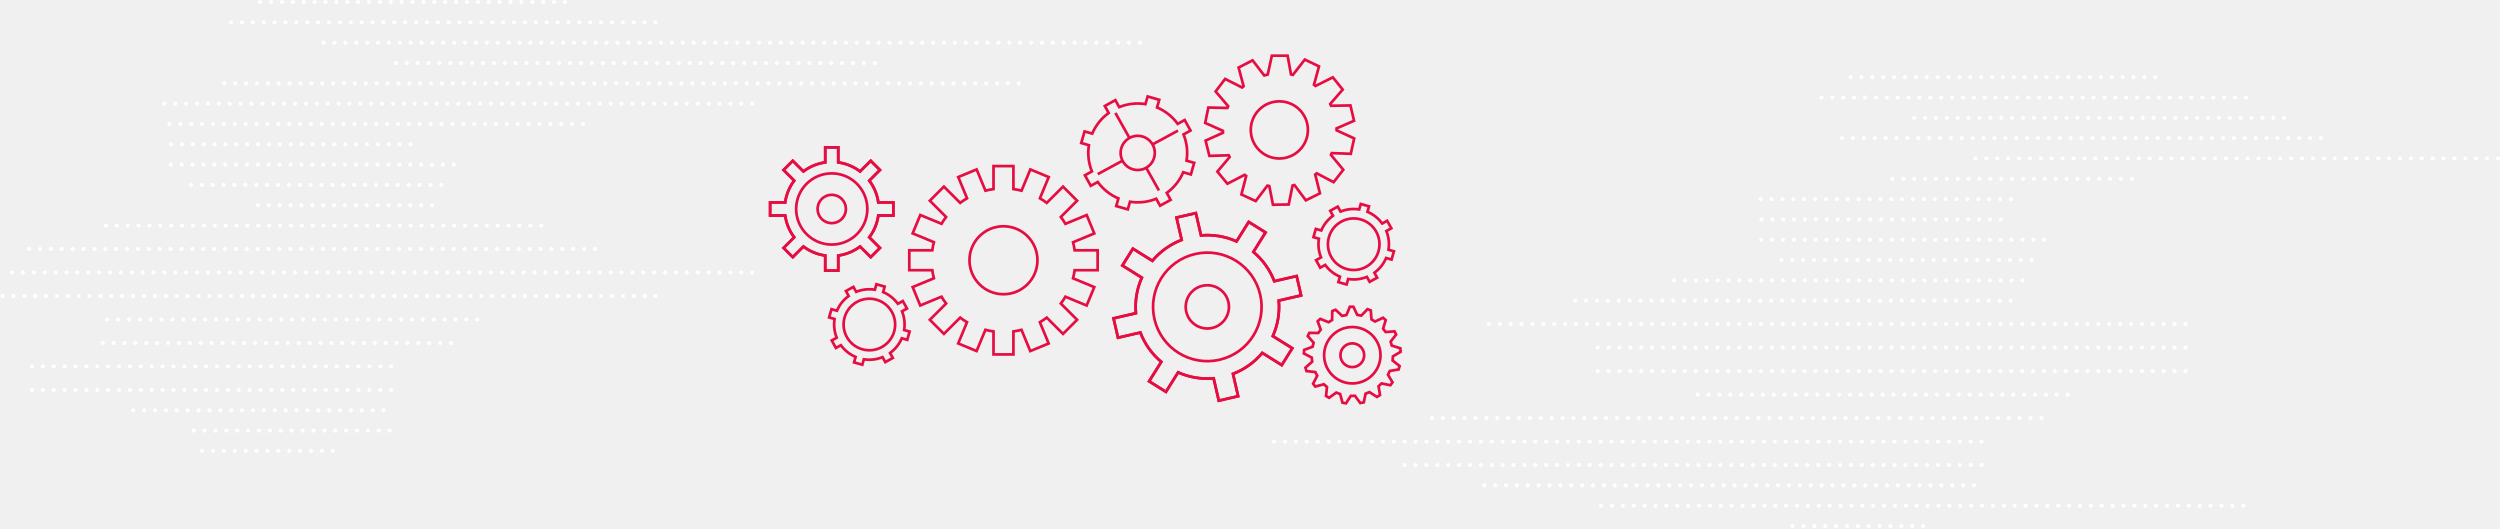
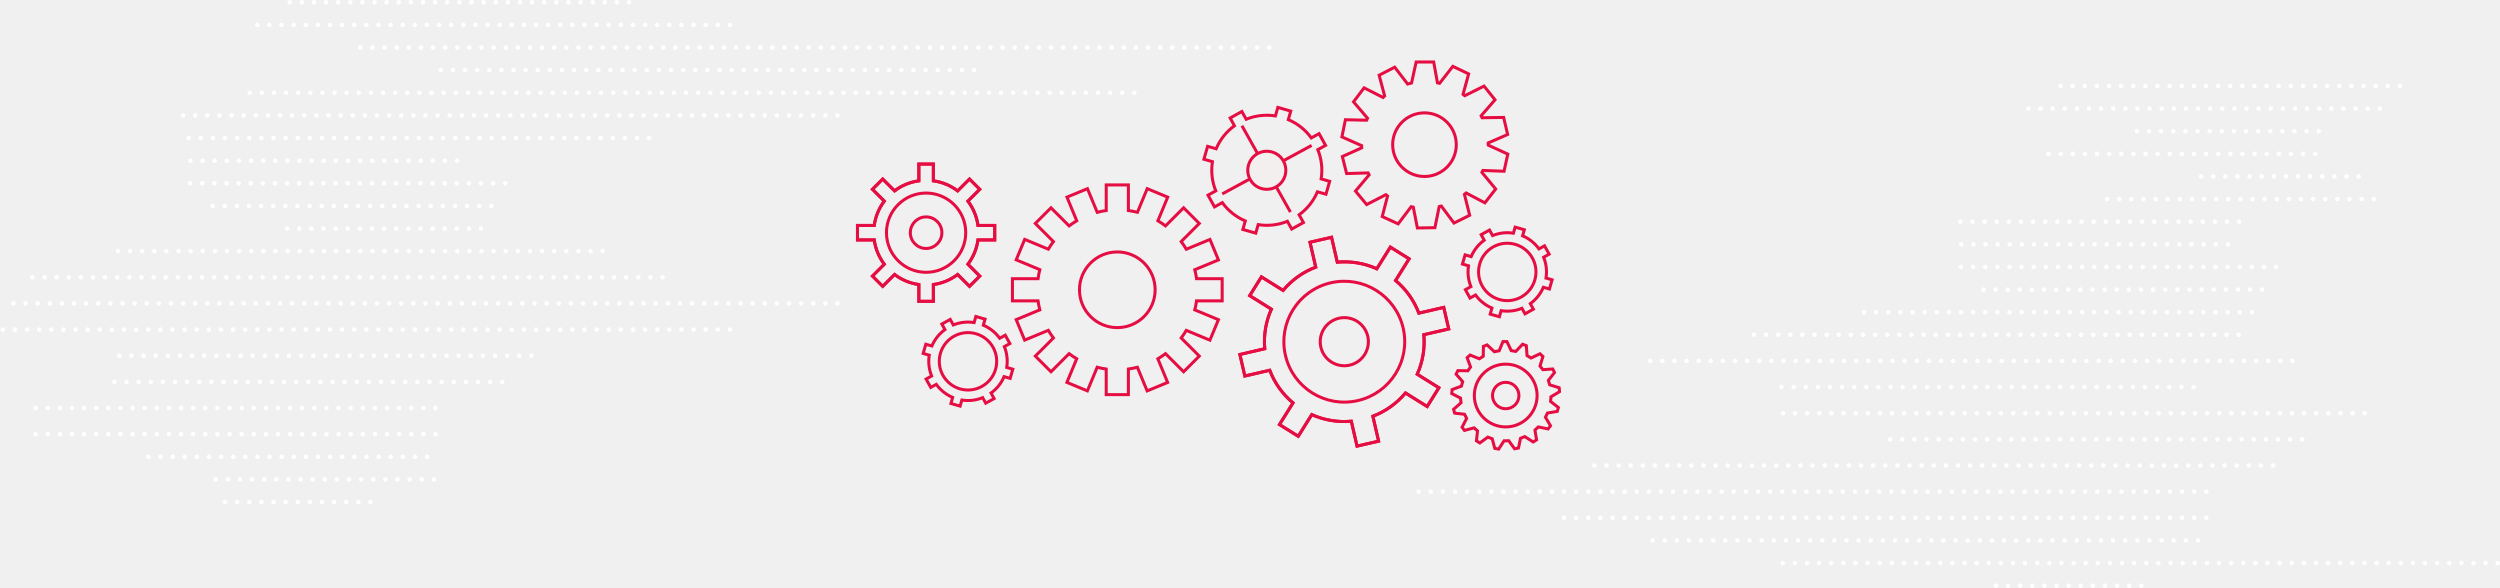
- <svg xmlns="http://www.w3.org/2000/svg" viewBox="0 0 1837.587 388.144">
+ <svg xmlns="http://www.w3.org/2000/svg" viewBox="0 0 1650.36 388.144">
  <g data-name="Groupe 1015">
-     <g data-name="Groupe 709" stroke-dasharray="0 8" stroke="#fff" stroke-linecap="round" stroke-linejoin="round" stroke-miterlimit="10" stroke-width="3" fill="none">
-       <path data-name="Ligne 19" d="M1584.25 56.72h-226.293" />
-       <path data-name="Ligne 20" d="M1648.86 371.711h-475" />
+     <g data-name="Groupe 709" stroke-dasharray="0 8" stroke="#fff" stroke-linecap="round" stroke-width="3" fill="none">
+       <path data-name="Ligne 19" stroke-linejoin="round" stroke-miterlimit="10" d="M1584.25 56.72h-226.293" />
+       <path data-name="Ligne 20" stroke-linejoin="round" stroke-miterlimit="10" d="M1648.86 371.711h-475" />
      <g data-name="Groupe 661">
-         <path data-name="Ligne 21" d="M1650.832 71.669h-314.769" />
-         <path data-name="Ligne 22" d="M1678.975 86.602h-274.083" />
-         <path data-name="Ligne 23" d="M1705.994 101.536h-355.092" />
-         <path data-name="Ligne 24" d="M1836.087 116.485h-385.323" />
-         <path data-name="Ligne 25" d="M1566.991 131.418H1383.86" />
-         <path data-name="Ligne 26" d="M1478.135 146.351h-189.086" />
-         <path data-name="Ligne 27" d="M1470.716 161.3h-181.667" />
-         <path data-name="Ligne 28" d="M1502.528 176.234h-213.479" />
-         <path data-name="Ligne 29" d="M1493.353 191.183h-185.907" />
-         <path data-name="Ligne 30" d="M1486.551 206.116H1226.86" />
-         <path data-name="Ligne 31" d="M1456.51 341.828h-429.65" />
-         <path data-name="Ligne 32" d="M1456.51 324.57H932.86" />
-         <path data-name="Ligne 33" d="M1500.535 307.311H1046.86" />
-         <path data-name="Ligne 34" d="M1519.787 290.052h-277.294" />
-         <path data-name="Ligne 35" d="M1606.381 272.794H1170.5" />
-         <path data-name="Ligne 36" d="M1606.381 255.519H1170.5" />
-         <path data-name="Ligne 37" d="M1606.381 238.26H1087.86" />
-         <path data-name="Ligne 38" d="M1477.849 221.002h-324.356" />
-         <path data-name="Ligne 39" d="M1450.958 356.777H1087.86" />
-         <path data-name="Ligne 40" d="M1413.577 386.644h-102.255" />
+         <path data-name="Tracé 741" d="M1571.026 71.669h-234.963" />
+         <path data-name="Tracé 742" d="M1530.692 86.602h-125.8" />
+         <path data-name="Tracé 743" d="M1528.36 101.536h-177.458" />
+         <path data-name="Tracé 744" d="M1557.026 116.485h-106.262" />
+         <path data-name="Ligne 25" stroke-linejoin="round" stroke-miterlimit="10" d="M1566.991 131.418H1383.86" />
+         <path data-name="Ligne 26" stroke-linejoin="round" stroke-miterlimit="10" d="M1478.135 146.351h-189.086" />
+         <path data-name="Ligne 27" stroke-linejoin="round" stroke-miterlimit="10" d="M1470.716 161.3h-181.667" />
+         <path data-name="Ligne 28" stroke-linejoin="round" stroke-miterlimit="10" d="M1502.528 176.234h-213.479" />
+         <path data-name="Ligne 29" stroke-linejoin="round" stroke-miterlimit="10" d="M1493.353 191.183h-185.907" />
+         <path data-name="Ligne 30" stroke-linejoin="round" stroke-miterlimit="10" d="M1486.551 206.116H1226.86" />
+         <path data-name="Ligne 31" stroke-linejoin="round" stroke-miterlimit="10" d="M1456.51 341.828h-429.65" />
+         <path data-name="Ligne 32" stroke-linejoin="round" stroke-miterlimit="10" d="M1456.51 324.57H932.86" />
+         <path data-name="Ligne 33" stroke-linejoin="round" stroke-miterlimit="10" d="M1500.535 307.311H1046.86" />
+         <path data-name="Ligne 34" stroke-linejoin="round" stroke-miterlimit="10" d="M1519.787 290.052h-277.294" />
+         <path data-name="Tracé 747" d="M1561.026 272.794H1170.5" />
+         <path data-name="Tracé 746" d="M1448.033 255.519H1170.5" />
+         <path data-name="Tracé 745" d="M1513.36 238.26h-425.5" />
+         <path data-name="Ligne 38" stroke-linejoin="round" stroke-miterlimit="10" d="M1477.849 221.002h-324.356" />
+         <path data-name="Ligne 39" stroke-linejoin="round" stroke-miterlimit="10" d="M1450.958 356.777H1087.86" />
+         <path data-name="Ligne 40" stroke-linejoin="round" stroke-miterlimit="10" d="M1413.577 386.644h-102.255" />
      </g>
    </g>
    <g data-name="Groupe 754" stroke-dasharray="0 8" stroke="#fff" stroke-linecap="round" stroke-width="3" fill="none">
      <path data-name="Ligne 19" stroke-linejoin="round" stroke-miterlimit="10" d="M415.25 1.5H188.957" />
      <path data-name="Ligne 20" stroke-linejoin="round" stroke-miterlimit="10" d="M286.403 316.491H142.322" />
      <g data-name="Groupe 661">
        <path data-name="Ligne 21" stroke-linejoin="round" stroke-miterlimit="10" d="M481.832 16.449H167.063" />
        <path data-name="Ligne 22" stroke-linejoin="round" stroke-miterlimit="10" d="M837.86 31.382H235.892" />
        <path data-name="Ligne 23" stroke-linejoin="round" stroke-miterlimit="10" d="M642.993 46.316H287.901" />
        <path data-name="Ligne 24" stroke-linejoin="round" stroke-miterlimit="10" d="M748.86 61.265H161.764" />
        <path data-name="Ligne 25" stroke-linejoin="round" stroke-miterlimit="10" d="M552.86 76.198H120.049" />
        <path data-name="Tracé 697" d="M428.532 91.131H120.049" />
        <path data-name="Ligne 27" stroke-linejoin="round" stroke-miterlimit="10" d="M301.716 106.08H120.049" />
        <path data-name="Ligne 28" stroke-linejoin="round" stroke-miterlimit="10" d="M333.528 121.014H120.049" />
        <path data-name="Ligne 29" stroke-linejoin="round" stroke-miterlimit="10" d="M324.353 135.963H138.446" />
        <path data-name="Ligne 30" stroke-linejoin="round" stroke-miterlimit="10" d="M317.551 150.896H188.957" />
        <path data-name="Ligne 31" stroke-linejoin="round" stroke-miterlimit="10" d="M287.51 286.608H18.585" />
        <path data-name="Ligne 32" stroke-linejoin="round" stroke-miterlimit="10" d="M287.51 269.35H18.585" />
        <path data-name="Ligne 33" stroke-linejoin="round" stroke-miterlimit="10" d="M331.535 252.091H73.493" />
        <path data-name="Ligne 34" stroke-linejoin="round" stroke-miterlimit="10" d="M350.787 234.832H73.493" />
        <path data-name="Ligne 35" stroke-linejoin="round" stroke-miterlimit="10" d="M481.86 217.574H1.5" />
        <path data-name="Ligne 36" stroke-linejoin="round" stroke-miterlimit="10" d="M552.86 200.299H1.5" />
        <path data-name="Ligne 37" stroke-linejoin="round" stroke-miterlimit="10" d="M437.381 183.04H13.839" />
        <path data-name="Ligne 38" stroke-linejoin="round" stroke-miterlimit="10" d="M397.849 165.782H73.493" />
        <path data-name="Ligne 39" stroke-linejoin="round" stroke-miterlimit="10" d="M281.958 301.557H96.573" />
        <path data-name="Ligne 40" stroke-linejoin="round" stroke-miterlimit="10" d="M244.577 331.424H142.322" />
      </g>
    </g>
    <g data-name="Groupe 998" stroke="#e50d41" stroke-width="2">
      <g data-name="Groupe 850" transform="translate(610.729 29.043)" fill="none" stroke-miterlimit="10">
        <circle data-name="Ellipse 308" cx="24.979" cy="24.979" r="24.979" transform="translate(101.874 137.274)" />
        <path data-name="Tracé 691" d="M196.074 169.57v-14.633h-16.9A53.153 53.153 0 00178 149l15.609-6.462-5.594-13.52-15.607 6.459a52.71 52.71 0 00-3.385-5.051l11.95-11.95-10.348-10.348-11.95 11.95a53.522 53.522 0 00-5.025-3.369l6.47-15.6-13.52-5.602-6.47 15.607a52.532 52.532 0 00-5.964-1.184v-16.9h-14.63v16.9a52.551 52.551 0 00-5.932 1.176L107.142 95.5l-13.52 5.594 6.459 15.607a52.708 52.708 0 00-5.051 3.385l-11.95-11.95-10.348 10.345 11.95 11.95a52.949 52.949 0 00-3.367 5.022l-15.6-6.467-5.609 13.514 15.607 6.473a53 53 0 00-1.184 5.964h-16.9v14.633h16.9a53.144 53.144 0 001.171 5.93l-15.6 6.462 5.594 13.52 15.606-6.46a52.756 52.756 0 003.385 5.054l-11.95 11.95 10.345 10.348 11.95-11.953a52.478 52.478 0 005.022 3.369l-6.467 15.6L107.1 229l6.47-15.607a51.938 51.938 0 005.964 1.184v16.9h14.633v-16.9a51.948 51.948 0 005.933-1.177l6.459 15.612 13.52-5.594-6.457-15.607a52.57 52.57 0 005.051-3.388l11.95 11.953 10.348-10.348-11.95-11.95a52.993 52.993 0 003.367-5.025l15.6 6.47L193.6 182l-15.609-6.47a52.537 52.537 0 001.187-5.964z" />
      </g>
      <path data-name="Tracé 692" d="M875.33 128.217l2.442-8.515-5.62-1.612a36.142 36.142 0 00-2.205-19.287l5.123-2.838-4.295-7.748-5.123 2.838a36.144 36.144 0 00-15.187-12.087l1.612-5.624-8.515-2.441-1.613 5.623a36.144 36.144 0 00-19.284 2.203l-2.84-5.121-7.748 4.294 2.84 5.122a36.142 36.142 0 00-12.09 15.188l-5.623-1.613-2.442 8.515 5.624 1.612a36.129 36.129 0 002.204 19.285l-5.123 2.84 4.295 7.748 5.121-2.84a36.14 36.14 0 0015.188 12.09l-1.612 5.624 8.514 2.441 1.613-5.623a36.127 36.127 0 0019.286-2.205l2.84 5.124 7.747-4.295-2.84-5.123a36.129 36.129 0 0012.09-15.186z" fill="none" stroke-miterlimit="10" />
      <g data-name="Groupe 853" transform="rotate(16 -35.485 2133.338)" fill="none" stroke-miterlimit="10">
        <circle data-name="Ellipse 309" cx="18.951" cy="18.951" r="18.951" transform="translate(71.65 107.051)" />
        <path data-name="Tracé 692" d="M120.469 129.159v-6.313H116.3a25.76 25.76 0 00-5.3-12.781l2.952-2.951-4.464-4.464-2.952 2.951a25.76 25.76 0 00-12.779-5.3v-4.17h-6.313v4.17a25.76 25.76 0 00-12.779 5.3l-2.952-2.951-4.464 4.464 2.952 2.951a25.759 25.759 0 00-5.3 12.781h-4.17v6.313H64.9a25.75 25.75 0 005.3 12.779l-2.952 2.952 4.464 4.464 2.951-2.952a25.758 25.758 0 0012.781 5.3v4.17h6.313V151.7a25.748 25.748 0 0012.779-5.3l2.952 2.952 4.464-4.464-2.952-2.95a25.75 25.75 0 005.3-12.779z" />
      </g>
      <g data-name="Groupe 856" transform="rotate(16 352.418 3370.374)" fill="none" stroke-miterlimit="10">
        <circle data-name="Ellipse 309" cx="18.951" cy="18.951" r="18.951" transform="translate(71.65 107.051)" />
        <path data-name="Tracé 692" d="M120.469 129.159v-6.313H116.3a25.76 25.76 0 00-5.3-12.781l2.952-2.951-4.464-4.464-2.952 2.951a25.76 25.76 0 00-12.779-5.3v-4.17h-6.313v4.17a25.76 25.76 0 00-12.779 5.3l-2.952-2.951-4.464 4.464 2.952 2.951a25.759 25.759 0 00-5.3 12.781h-4.17v6.313H64.9a25.75 25.75 0 005.3 12.779l-2.952 2.952 4.464 4.464 2.951-2.952a25.758 25.758 0 0012.781 5.3v4.17h6.313V151.7a25.748 25.748 0 0012.779-5.3l2.952 2.952 4.464-4.464-2.952-2.95a25.75 25.75 0 005.3-12.779z" />
      </g>
      <g data-name="Groupe 852" transform="rotate(-13 785.59 -3144.583)" fill="none" stroke-miterlimit="10">
        <circle data-name="Ellipse 310" cx="39.89" cy="39.89" r="39.89" transform="translate(86.809 122.209)" />
        <path data-name="Tracé 693" d="M195.766 169.4v-14.6h-16.86a52.417 52.417 0 00-10.131-24.452l11.925-11.924-10.326-10.324-11.923 11.923A52.429 52.429 0 00134 109.892v-16.86h-14.6v16.86a52.417 52.417 0 00-24.452 10.131L83.023 108.1 72.7 118.424l11.923 11.923A52.417 52.417 0 0074.491 154.8h-16.86v14.6h16.86a52.429 52.429 0 0010.131 24.452L72.7 205.775 83.023 216.1l11.923-11.926A52.362 52.362 0 00119.4 214.3v16.863H134V214.3a52.373 52.373 0 0024.452-10.131l11.922 11.931 10.326-10.325-11.923-11.923a52.429 52.429 0 0010.129-24.452z" />
        <path data-name="Tracé 694" d="M195.766 169.4v-14.6h-16.86a52.417 52.417 0 00-10.131-24.452l11.925-11.924-10.326-10.324-11.923 11.923A52.429 52.429 0 00134 109.892v-16.86h-14.6v16.86a52.417 52.417 0 00-24.452 10.131L83.023 108.1 72.7 118.424l11.923 11.923A52.417 52.417 0 0074.491 154.8h-16.86v14.6h16.86a52.429 52.429 0 0010.131 24.452L72.7 205.775 83.023 216.1l11.923-11.926A52.362 52.362 0 00119.4 214.3v16.863H134V214.3a52.373 52.373 0 0024.452-10.131l11.922 11.931 10.326-10.325-11.923-11.923a52.429 52.429 0 0010.129-24.452z" />
        <circle data-name="Ellipse 311" cx="15.89" cy="15.89" r="15.89" transform="translate(110.809 146.209)" />
      </g>
      <g data-name="Groupe 854" transform="translate(508.434 15.274)" fill="none" stroke-miterlimit="10">
        <circle data-name="Ellipse 310" cx="26.162" cy="26.162" r="26.162" transform="translate(76.767 112.168)" />
        <path data-name="Tracé 693" d="M148.229 143.119v-9.576h-11.058a34.379 34.379 0 00-6.644-16.037l7.82-7.82-6.772-6.772-7.82 7.82a34.386 34.386 0 00-16.037-6.644V93.032h-9.576v11.058a34.378 34.378 0 00-16.042 6.644l-7.82-7.82-6.772 6.772 7.82 7.82a34.378 34.378 0 00-6.644 16.037H57.631v9.576h11.058a34.386 34.386 0 006.644 16.037l-7.82 7.82 6.772 6.772 7.82-7.822a34.342 34.342 0 0016.037 6.644v11.06h9.576v-11.06a34.349 34.349 0 0016.037-6.644l7.82 7.822 6.772-6.772-7.82-7.82a34.386 34.386 0 006.644-16.037z" />
        <path data-name="Tracé 694" d="M148.229 143.119v-9.576h-11.058a34.379 34.379 0 00-6.644-16.037l7.82-7.82-6.772-6.772-7.82 7.82a34.386 34.386 0 00-16.037-6.644V93.032h-9.576v11.058a34.378 34.378 0 00-16.042 6.644l-7.82-7.82-6.772 6.772 7.82 7.82a34.378 34.378 0 00-6.644 16.037H57.631v9.576h11.058a34.386 34.386 0 006.644 16.037l-7.82 7.82 6.772 6.772 7.82-7.822a34.342 34.342 0 0016.037 6.644v11.06h9.576v-11.06a34.349 34.349 0 0016.037-6.644l7.82 7.822 6.772-6.772-7.82-7.82a34.386 34.386 0 006.644-16.037z" />
        <circle data-name="Ellipse 311" cx="10.422" cy="10.422" r="10.422" transform="translate(92.508 127.909)" />
      </g>
      <path data-name="Ligne 88" fill="none" d="M806.86 128l59-32" />
      <path data-name="Ligne 89" fill="none" d="M819.86 83l32 57" />
      <path data-name="Tracé 740" d="M839.73 100.336a12.559 12.559 0 11-15.535 8.61 12.559 12.559 0 0115.534-8.61z" fill="#f3efef" />
      <g data-name="Groupe 855" fill="none">
        <path data-name="Tracé 695" d="M992.881 113.046l2.479-11.3-12.891-5.94c0-.048.008-.095.008-.143 0-.44-.053-.865-.067-1.3l12.856-5.584-2.646-11.264-14.228.215c-.206-.434-.4-.873-.625-1.3l9.166-10.568-7.253-9.017-12.715 6.327c-.373-.3-.77-.575-1.155-.865l3.709-13.514-10.437-5-8.747 11.216c-.471-.112-.932-.25-1.41-.345l-2.486-13.744h-11.573l-3.037 13.867c-.878.189-1.736.423-2.593.667l-8.526-11.1-10.286 5.3 3.652 13.71c-.373.307-.711.652-1.076.972l-12.5-6.335-6.986 9.225 9.242 10.816c-.206.44-.442.863-.631 1.311l-13.954-.311-2.313 11.336 12.995 5.758c0 .482.051.956.072 1.433l-12.78 5.775 2.808 11.226 14.222-.423c.215.434.4.882.629 1.307l-8.99 10.683 7.383 8.909 12.639-6.523c.377.295.762.577 1.149.859l-3.509 13.567 10.509 4.845 8.573-11.332c.469.105.943.2 1.419.286l2.694 13.731 11.57-.171 2.837-13.931c.469-.107.93-.234 1.393-.358l8.371 11.233 10.362-5.15-3.458-13.786a39.1 39.1 0 001.109-.926l12.393 6.51 7.118-9.122-9.084-10.953c.21-.431.431-.859.627-1.3z" stroke-miterlimit="10" />
        <g data-name="Ellipse 312" transform="translate(918.36 73.5)">
          <circle cx="22" cy="22" r="22" stroke="none" />
          <circle cx="22" cy="22" r="21" />
        </g>
      </g>
      <g data-name="Groupe 857" transform="translate(900.546 132.268)" fill="none" stroke-miterlimit="10">
        <circle data-name="Ellipse 313" cx="20.725" cy="20.725" r="20.725" transform="translate(72.721 108.116)" />
        <path data-name="Tracé 696" d="M123.321 129.665l5.653-3.358-.246-2.615-6.231-1.907a29.46 29.46 0 00-.883-2.971l4.049-5.16-1.173-2.35-6.5.47a30.341 30.341 0 00-1.9-2.439l1.918-6.286-1.941-1.767-5.887 2.782a29.969 29.969 0 00-2.656-1.6l-.479-6.543-2.449-.948-4.488 4.727a29.539 29.539 0 00-3.045-.528l-2.813-5.938h-2.626l-2.482 6.025a30.031 30.031 0 00-3.211.64l-4.782-4.484-2.443.962-.1 6.519a30.078 30.078 0 00-2.6 1.672l-6.094-2.468-1.932 1.778L70.238 110a29.794 29.794 0 00-1.821 2.5l-6.567-.1-1.159 2.357L65 119.641a29.68 29.68 0 00-.8 3l-6.154 2.277-.23 2.616 5.785 3a29.672 29.672 0 00.333 3.077l-4.919 4.346.729 2.524 6.478.712a30.053 30.053 0 001.424 2.747l-3.02 5.831 1.591 2.09 6.3-1.675a30.187 30.187 0 002.315 2.045l-.712 6.533 2.237 1.374 5.265-3.831a29.37 29.37 0 002.91 1.082l1.689 6.333 2.583.475 3.533-5.483c.37.014.737.028 1.109.028.665 0 1.325-.029 1.979-.072l3.872 5.311 2.58-.49 1.315-6.381a29.562 29.562 0 002.871-1.159l5.52 3.55 2.23-1.388-1.079-6.432a29.905 29.905 0 002.252-2.112l6.439 1.32 1.578-2.1-3.322-5.6a29.6 29.6 0 001.348-2.8l6.465-1.09.715-2.526-5.127-4.032a30.105 30.105 0 00.239-3.076z" />
        <circle data-name="Ellipse 314" cx="8.725" cy="8.725" r="8.725" transform="translate(84.721 120.116)" />
      </g>
    </g>
  </g>
</svg>
